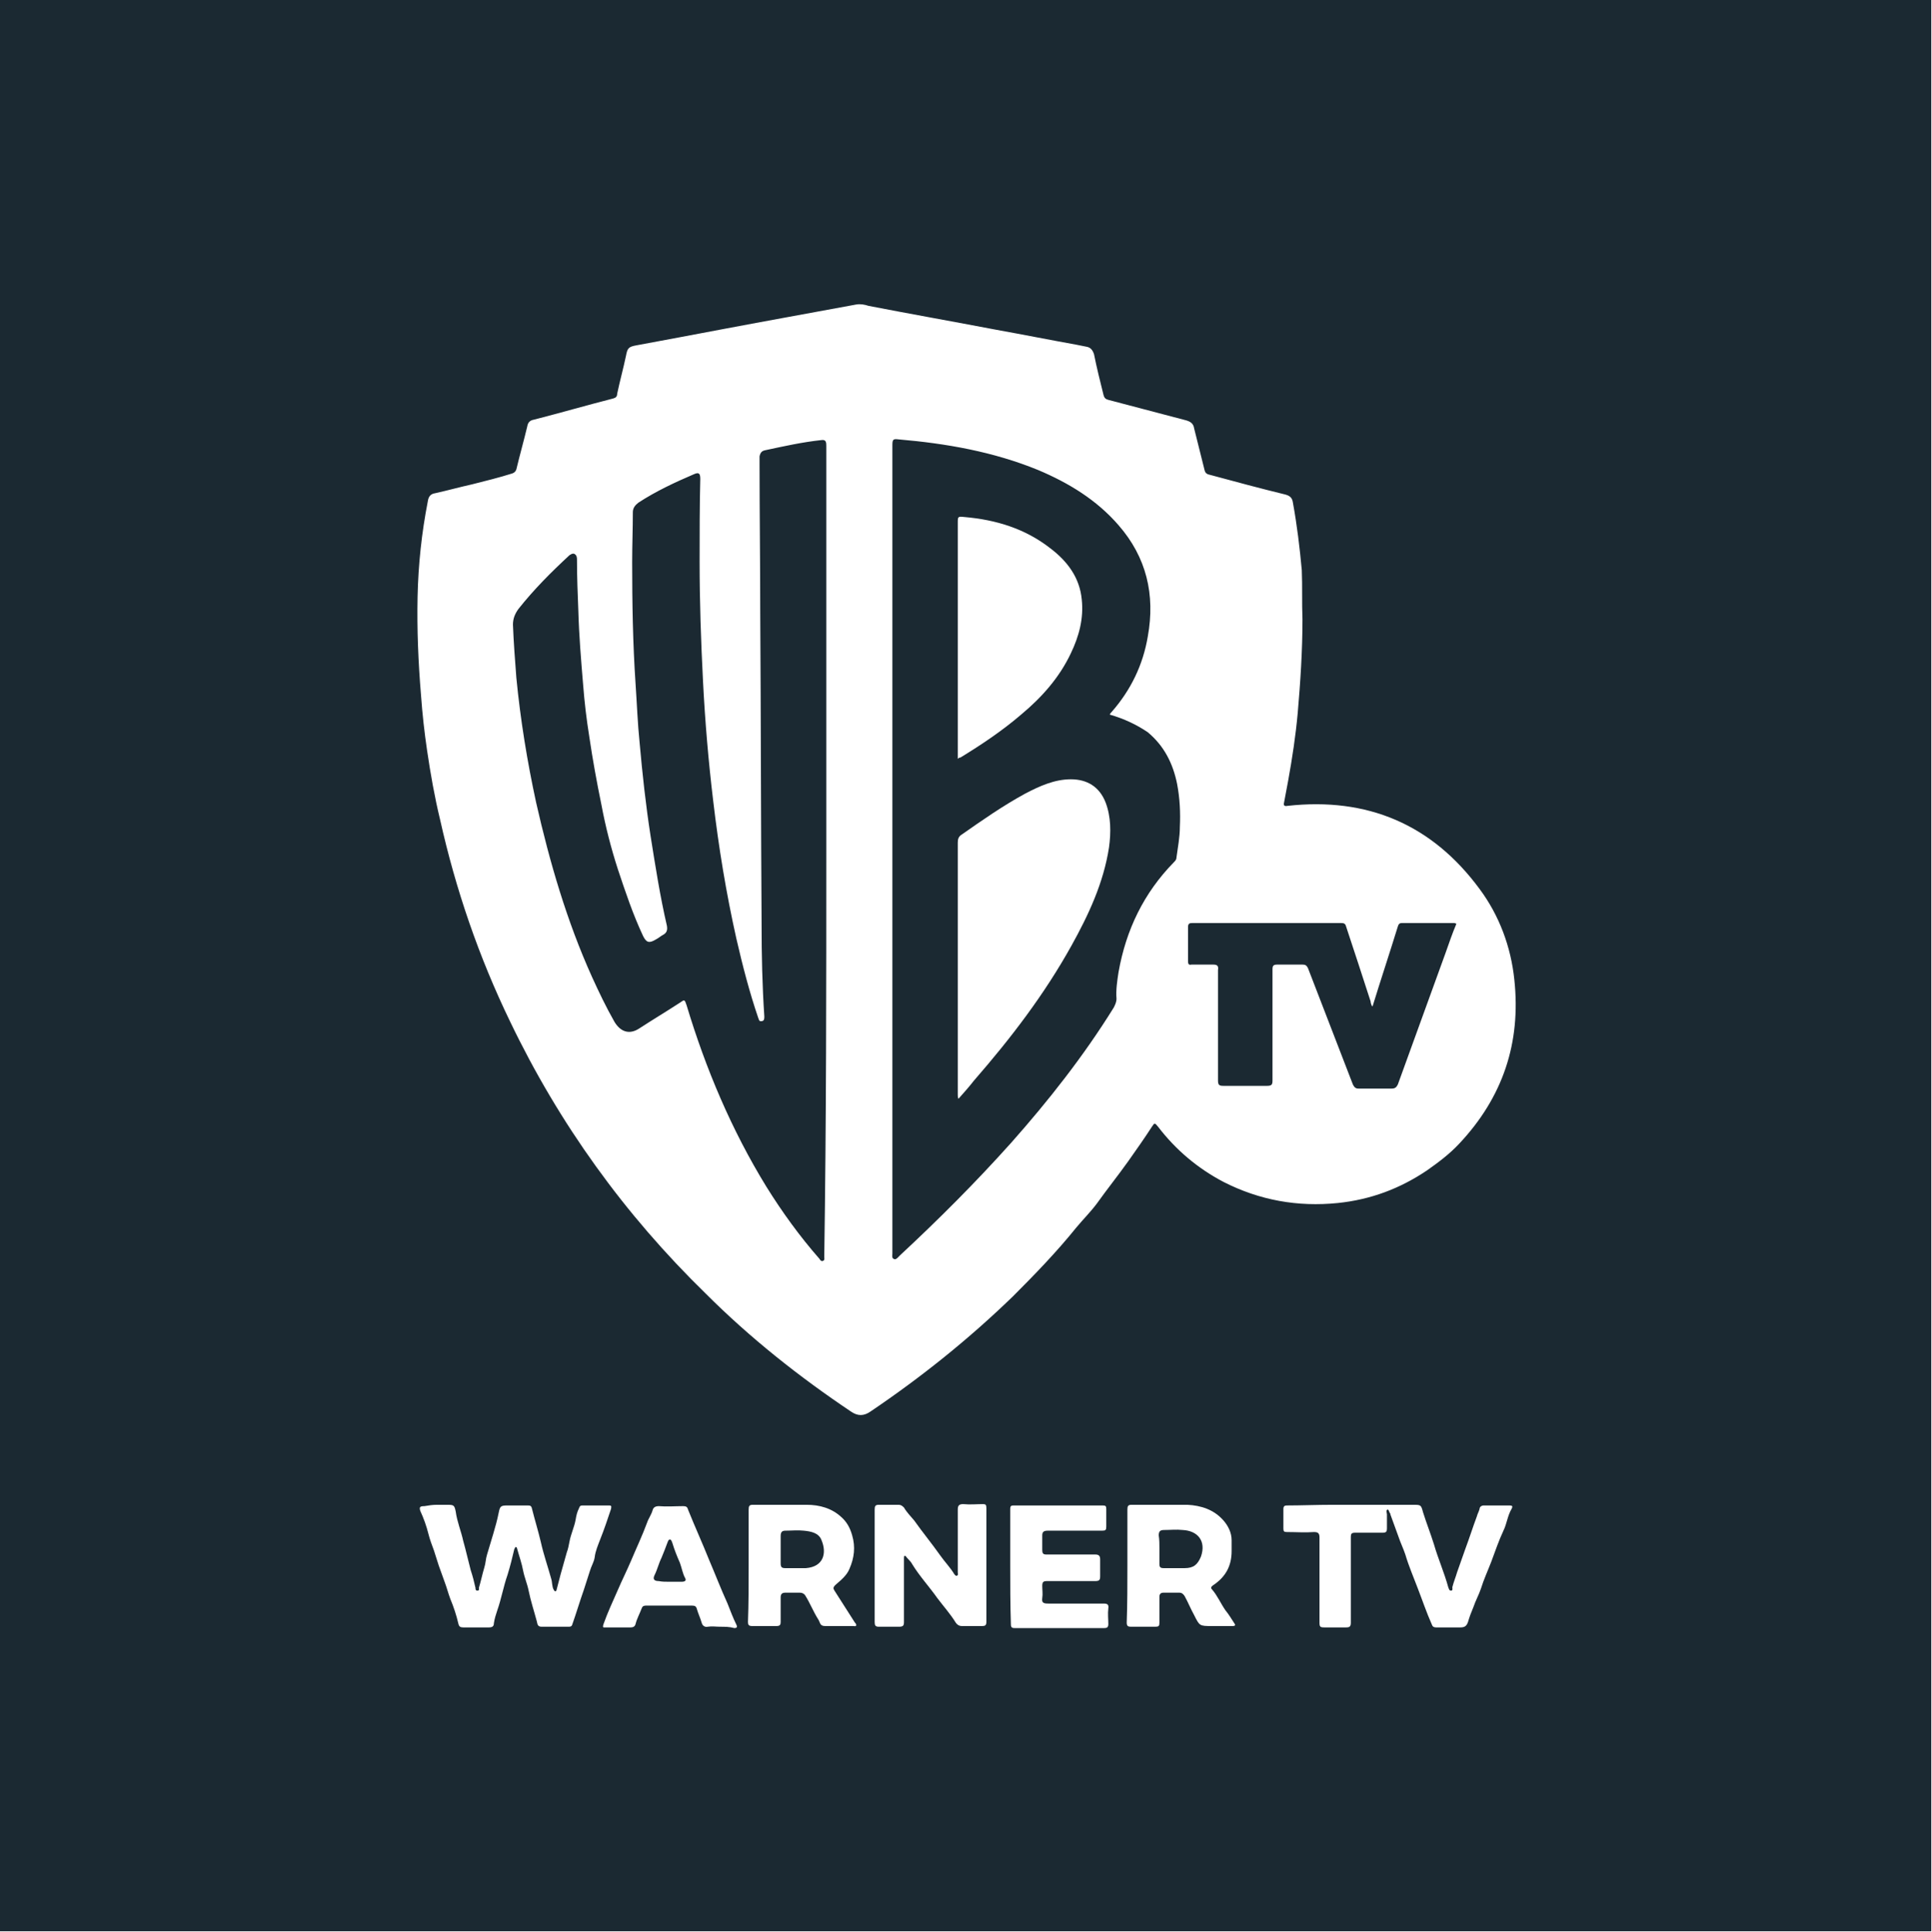
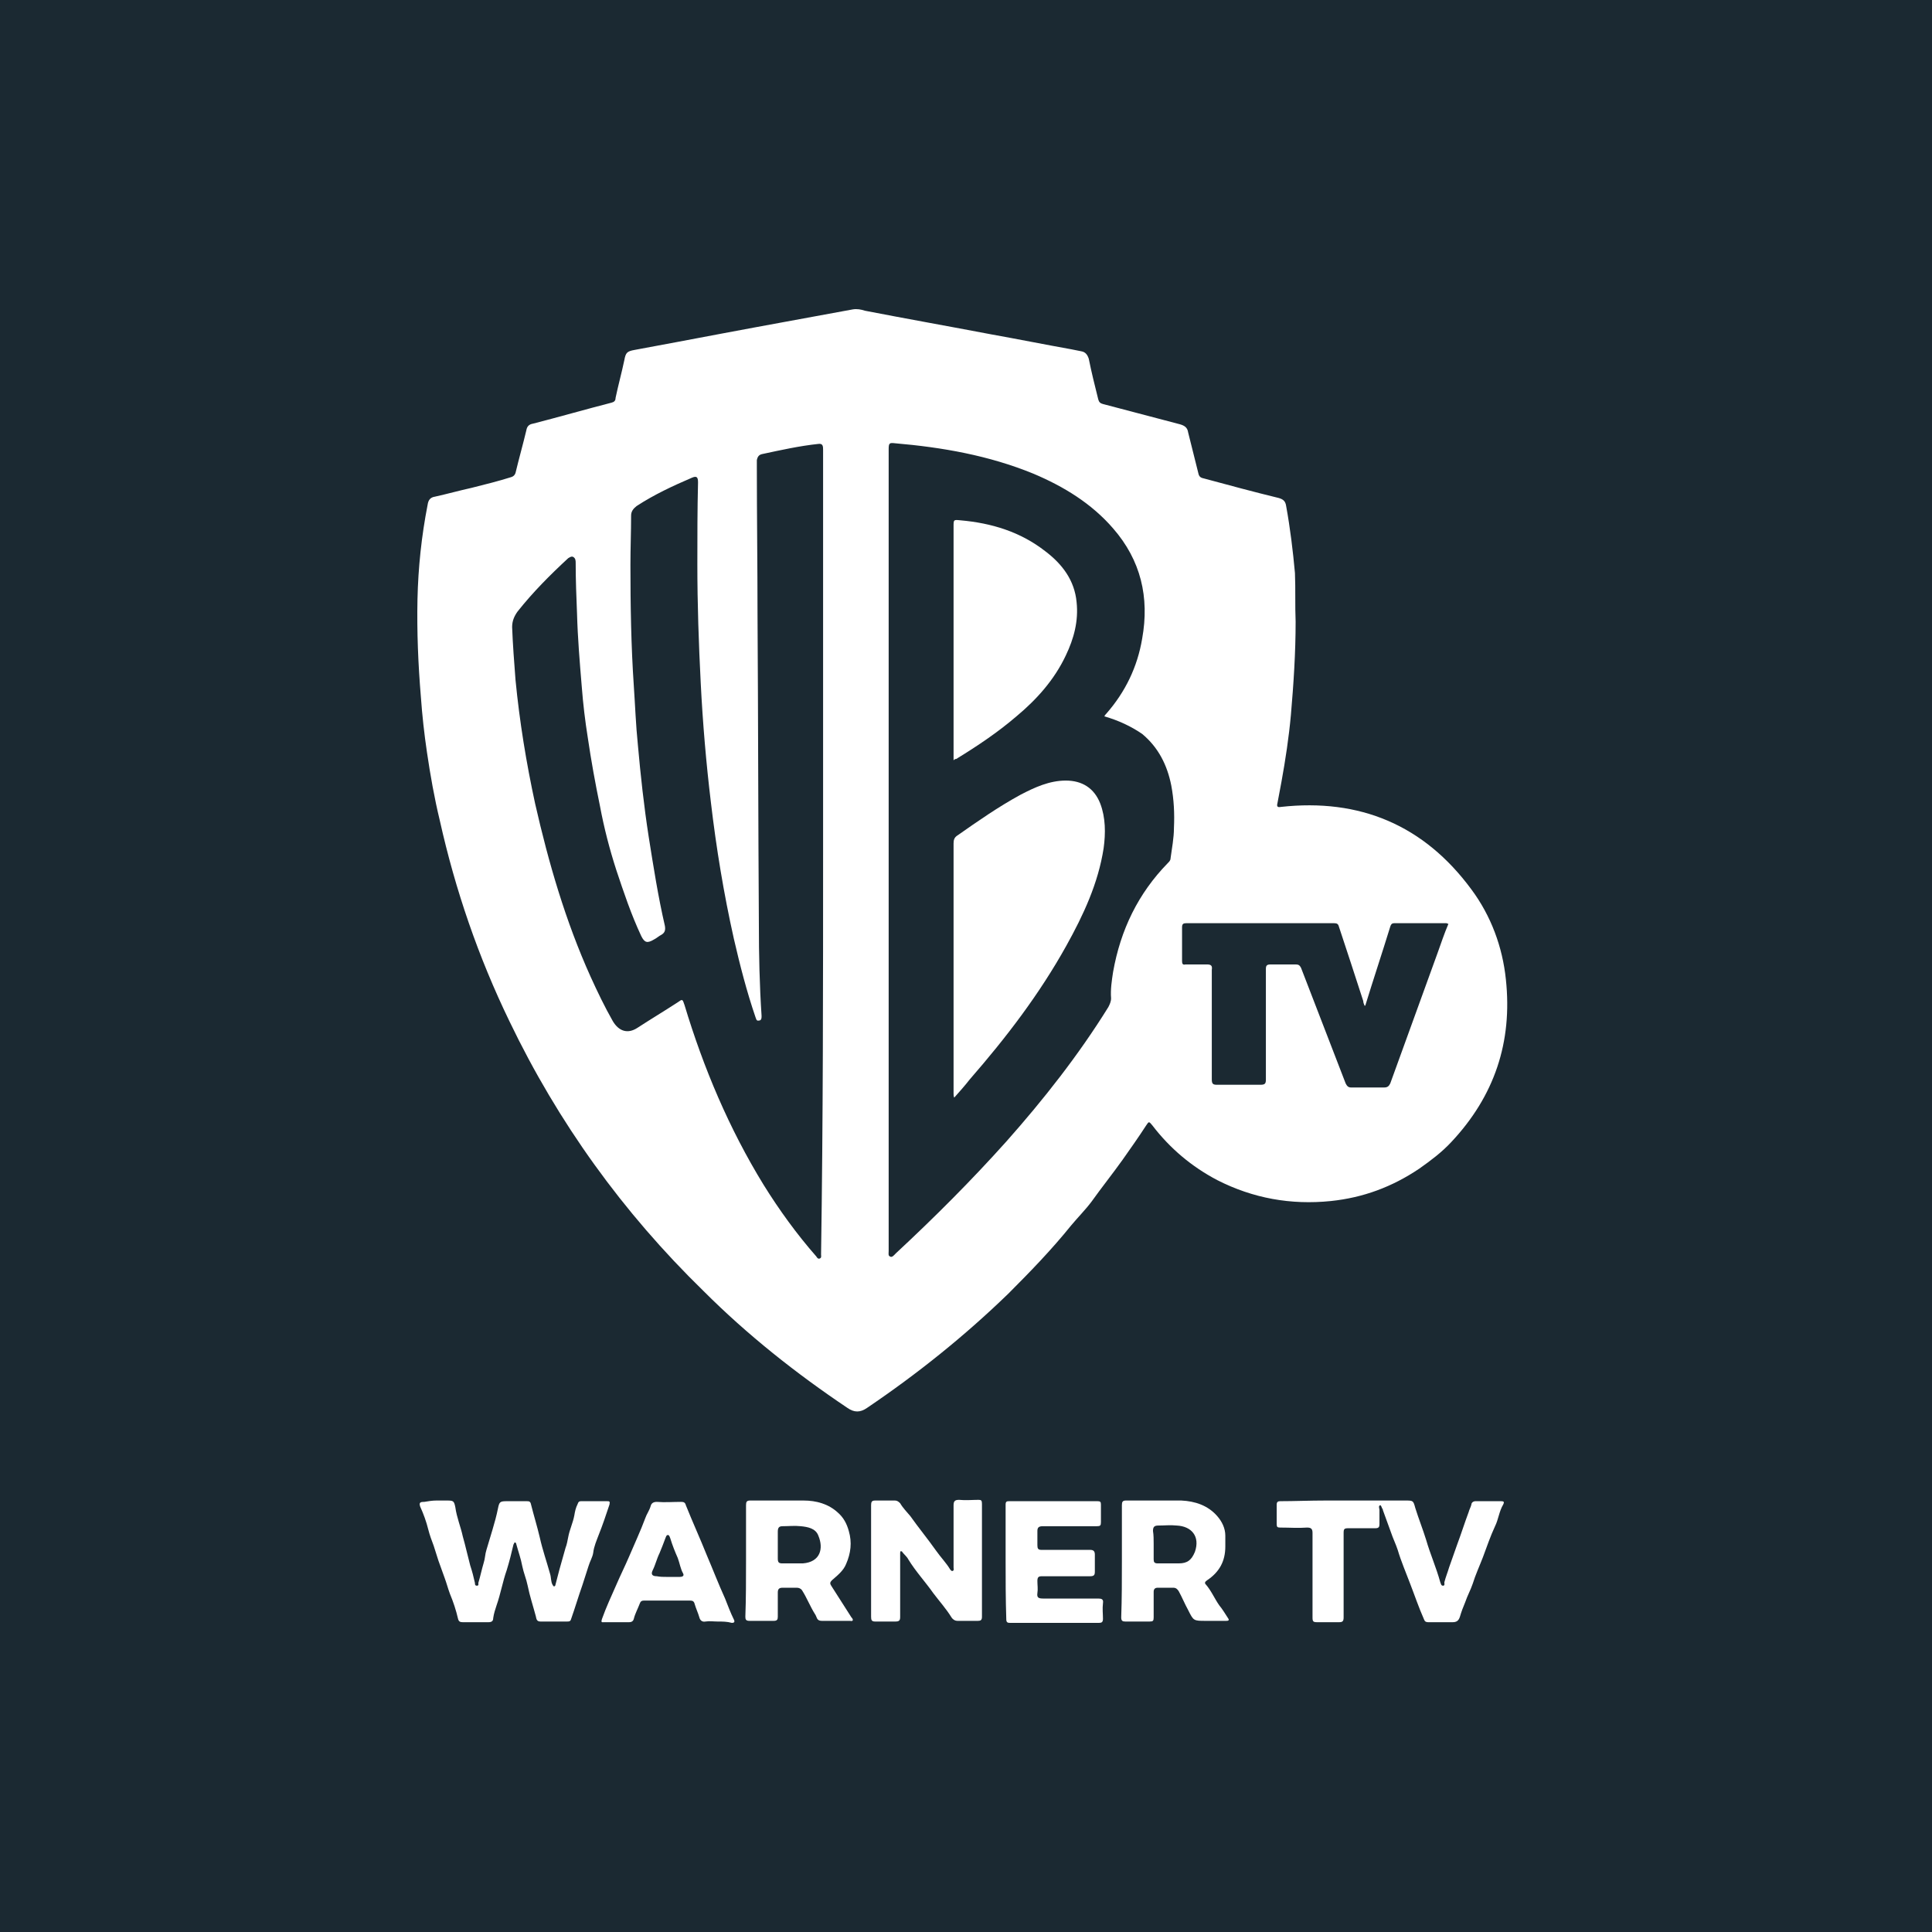
- <svg xmlns="http://www.w3.org/2000/svg" version="1.1" id="Vrstva_1" x="0px" y="0px" viewBox="0 0 283.5 283.5" style="enable-background:new 0 0 283.5 283.5;" xml:space="preserve">
-   <style type="text/css">
- 	.st0{fill:#1B2932;}
- 	.st1{fill:#FFFFFF;}
- </style>
-   <rect y="0" class="st0" width="283.5" height="283.5" />
-   <g id="_x33_rRZjb.tif">
-     <g>
- 	</g>
-   </g>
-   <g id="KhFXpY.tif">
-     <g>
-       <path class="st1" d="M191.2,90.9c0,4.6-0.3,9.2-0.7,13.8c-0.3,3.3-0.8,6.6-1.4,9.9c-0.2,1.1-0.4,2.1-0.6,3.2    c-0.1,0.4,0,0.6,0.5,0.5c11.7-1.3,21.2,2.7,28.2,12.2c2.9,3.9,4.6,8.5,5.1,13.3c1,9.3-1.7,17.3-8.1,24.1c-1.4,1.5-3,2.7-4.7,3.9    c-4,2.7-8.3,4.3-13.1,4.8c-5.9,0.6-11.5-0.4-16.8-3.1c-3.8-2-7-4.7-9.6-8.1c-0.5-0.6-0.5-0.6-0.9,0c-1.1,1.7-2.3,3.4-3.5,5.1    c-1.5,2.1-3.1,4.1-4.6,6.2c-0.9,1.2-2,2.3-3,3.5c-2.9,3.6-6.1,6.9-9.3,10.1c-6.5,6.3-13.5,11.9-20.9,16.9c-1,0.7-1.9,0.7-2.9,0    c-7.6-5.1-14.8-10.8-21.3-17.3c-11.9-11.6-21.5-24.9-28.7-39.9c-4.6-9.5-8-19.4-10.3-29.7c-0.8-3.3-1.4-6.7-1.9-10.1    c-0.4-2.7-0.7-5.4-0.9-8.2c-0.4-4.8-0.6-9.6-0.5-14.4c0.1-4.7,0.6-9.4,1.5-14c0.1-0.7,0.4-1.1,1.1-1.2c1.8-0.4,3.6-0.9,5.4-1.3    c2-0.5,4-1,5.9-1.6c0.3-0.1,0.5-0.3,0.6-0.6c0.5-2.1,1.1-4.2,1.6-6.3c0.1-0.6,0.4-0.9,1-1c3.9-1,7.7-2.1,11.6-3.1    c0.4-0.1,0.6-0.3,0.6-0.7c0.4-1.9,0.9-3.7,1.3-5.6c0.2-1.1,0.4-1.3,1.5-1.5c4.3-0.8,8.6-1.6,12.8-2.4c3.2-0.6,6.4-1.2,9.7-1.8    c3.3-0.6,6.5-1.2,9.8-1.8c0.6-0.1,1.2,0,1.8,0.2c6.2,1.2,12.4,2.3,18.7,3.5c3.9,0.7,7.9,1.5,11.8,2.2c0.5,0.1,1,0.2,1.5,0.3    c0.6,0.1,0.9,0.5,1.1,1.1c0.4,2,0.9,4,1.4,6c0.1,0.4,0.3,0.6,0.7,0.7c3.8,1,7.6,2,11.4,3c0.7,0.2,1.1,0.5,1.2,1.2c0.5,2,1,4,1.5,6    c0.1,0.5,0.3,0.7,0.8,0.8c3.7,1,7.4,2,11.1,2.9c0.7,0.2,1,0.5,1.1,1.2c0.6,3.3,1,6.6,1.3,9.9C191.2,86.1,191.1,88.5,191.2,90.9z     M121.3,124.9C121.3,124.9,121.3,124.9,121.3,124.9c0-11.3,0-22.7,0-34c0-8.5,0-16.9,0-25.4c0-0.5,0-1-0.7-0.9    c-2.8,0.3-5.5,0.9-8.3,1.5c-0.5,0.1-0.7,0.4-0.8,0.9c0,0.3,0,0.7,0,1c0,7.3,0.1,14.6,0.1,21.8c0.1,15.3,0.1,30.6,0.2,45.9    c0,4.5,0.1,9,0.4,13.5c0,0.3,0,0.7-0.4,0.7c-0.4,0.1-0.4-0.3-0.5-0.5c-1.3-3.8-2.3-7.7-3.2-11.6c-1.5-6.7-2.6-13.4-3.4-20.2    c-0.7-5.8-1.2-11.7-1.5-17.6c-0.3-5.9-0.5-11.7-0.5-17.6c0-4,0-8.1,0.1-12.1c0-0.8-0.2-1-0.9-0.7c-2.8,1.2-5.6,2.5-8.2,4.2    c-0.5,0.4-0.8,0.8-0.8,1.4c0,2.4-0.1,4.8-0.1,7.3c0,6,0.1,12,0.5,17.9c0.2,2.9,0.3,5.8,0.6,8.7c0.4,4.5,0.9,9.1,1.6,13.6    c0.7,4.4,1.4,8.9,2.4,13.2c0.1,0.6,0,1-0.5,1.3c-0.4,0.2-0.7,0.5-1.1,0.7c-1,0.6-1.4,0.5-1.9-0.5c-1.5-3.2-2.6-6.5-3.7-9.8    c-1-3.1-1.8-6.2-2.4-9.4c-0.7-3.4-1.3-6.7-1.8-10.1c-0.4-2.5-0.7-5-0.9-7.6c-0.3-3.6-0.6-7.2-0.7-10.8c-0.1-2.5-0.2-5-0.2-7.5    c0-0.3,0-0.7-0.4-0.9c-0.3-0.1-0.5,0.1-0.7,0.2c-2.7,2.5-5.2,5-7.5,7.9c-0.5,0.7-0.8,1.4-0.8,2.3c0.1,2.6,0.3,5.2,0.5,7.8    c0.6,6.2,1.6,12.3,2.9,18.3c2,8.8,4.5,17.4,8.2,25.6c1,2.2,2.1,4.5,3.3,6.6c0.9,1.5,2.2,1.9,3.6,1c2-1.3,4-2.5,6-3.8    c0.7-0.5,0.7-0.5,1,0.4c2.8,9.3,6.6,18.3,11.7,26.6c2.3,3.7,4.9,7.3,7.8,10.6c0.1,0.2,0.3,0.4,0.5,0.3c0.3-0.1,0.2-0.4,0.2-0.6    C121.3,164.6,121.3,144.7,121.3,124.9z M162.9,104.9c0.1-0.2,0.2-0.3,0.3-0.4c2.8-3.2,4.6-6.9,5.3-11.1c1.1-6.1-0.2-11.6-4.3-16.3    c-3.2-3.7-7.3-6.2-11.8-8.1c-6.6-2.7-13.5-3.9-20.5-4.5c-0.8-0.1-0.9,0-0.9,0.9c0,39.5,0,79,0,118.6c0,0.3-0.1,0.7,0.2,0.8    c0.3,0.2,0.6-0.2,0.8-0.4c0,0,0.1-0.1,0.1-0.1c5.7-5.3,11.1-10.7,16.3-16.5c5.5-6.2,10.7-12.8,15.1-19.9c0.2-0.4,0.4-0.8,0.4-1.3    c-0.1-1.3,0.1-2.6,0.3-3.9c1.1-6.2,3.7-11.6,8.1-16.1c0.2-0.2,0.4-0.4,0.4-0.7c0.2-1.5,0.5-3,0.5-4.5c0.1-2.1,0-4.2-0.4-6.3    c-0.6-3-1.9-5.6-4.3-7.6C166.9,106.4,165,105.5,162.9,104.9z M201.5,147.7c0,0-0.1,0-0.1,0c-0.1-0.2-0.2-0.5-0.2-0.7    c-1.2-3.7-2.4-7.4-3.6-11c-0.1-0.4-0.3-0.5-0.7-0.5c-7.3,0-14.6,0-21.9,0c-0.4,0-0.6,0.1-0.6,0.6c0,1.7,0,3.3,0,5    c0,0.4,0.1,0.6,0.5,0.5c1.1,0,2.1,0,3.2,0c0.6,0,0.8,0.2,0.7,0.8c0,5.4,0,10.8,0,16.2c0,0.7,0.2,0.8,0.8,0.8c2.1,0,4.2,0,6.4,0    c0.7,0,0.8-0.2,0.8-0.8c0-5.4,0-10.9,0-16.3c0-0.5,0.1-0.7,0.7-0.7c1.2,0,2.5,0,3.7,0c0.4,0,0.6,0.1,0.8,0.5    c2.2,5.7,4.4,11.4,6.6,17.1c0.2,0.4,0.4,0.6,0.8,0.6c1.6,0,3.3,0,4.9,0c0.5,0,0.7-0.2,0.9-0.6c2.3-6.4,4.7-12.9,7-19.3    c0.5-1.4,1-2.9,1.6-4.3c-0.1,0-0.2-0.1-0.3-0.1c-2.6,0-5.1,0-7.7,0c-0.4,0-0.5,0.2-0.6,0.5C204,139.9,202.7,143.8,201.5,147.7z" />
-       <path class="st1" d="M195.7,220.9c2.3,0,4.6,0,6.9,0c1.6,0,3.2,0,4.8,0c1.2,0,1.2,0,1.5,1.1c0.5,1.6,1.1,3.1,1.6,4.7    c0.6,2.1,1.5,4.1,2.1,6.3c0.1,0.2,0.1,0.5,0.4,0.5c0.3,0,0.2-0.3,0.2-0.5c0.2-0.8,0.5-1.5,0.7-2.2c0.4-1.1,0.8-2.3,1.2-3.4    c0.6-1.6,1.1-3.2,1.7-4.8c0.1-0.4,0.3-0.7,0.4-1.1c0-0.3,0.3-0.5,0.6-0.5c1.3,0,2.6,0,3.8,0c0.4,0,0.5,0.1,0.3,0.5    c-0.6,1-0.7,2.2-1.2,3.2c-0.7,1.5-1.2,3-1.8,4.6c-0.5,1.3-1.1,2.6-1.5,3.9c-0.3,0.9-0.8,1.8-1.1,2.7c-0.3,0.7-0.6,1.5-0.8,2.2    c-0.2,0.6-0.5,0.8-1.1,0.8c-1.2,0-2.4,0-3.6,0c-0.3,0-0.5-0.1-0.6-0.4c-0.8-1.8-1.4-3.6-2.1-5.4c-0.6-1.6-1.3-3.2-1.8-4.9    c-0.3-0.9-0.7-1.7-1-2.6c-0.4-1.1-0.8-2.2-1.2-3.3c0,0,0-0.1,0-0.1c-0.2-0.2-0.2-0.6-0.4-0.6c-0.3,0.1-0.1,0.5-0.1,0.7    c0,0.7,0,1.4,0,2.1c0,0.4-0.1,0.6-0.6,0.6c-1.3,0-2.7,0-4,0c-0.6,0-0.7,0.1-0.7,0.7c0,4.2,0,8.3,0,12.5c0,0.6-0.2,0.7-0.7,0.7    c-1.1,0-2.1,0-3.2,0c-0.6,0-0.7-0.1-0.7-0.7c0-4.2,0-8.3,0-12.5c0-0.6-0.2-0.8-0.8-0.8c-1.3,0.1-2.6,0-4,0c-0.4,0-0.5-0.1-0.5-0.5    c0-1,0-2,0-2.9c0-0.4,0.2-0.5,0.5-0.5C191,221,193.3,220.9,195.7,220.9z" />
-       <path class="st1" d="M64.1,220.9c0.5,0,0.9,0,1.4,0c1.1,0,1.2,0,1.4,1c0.2,1.5,0.8,2.9,1.1,4.3c0.4,1.4,0.7,2.8,1.1,4.3    c0.3,0.9,0.5,1.7,0.7,2.6c0,0.2,0,0.4,0.3,0.4c0.3,0,0.2-0.3,0.2-0.4c0.3-1,0.5-2,0.8-3c0.2-0.6,0.2-1.3,0.4-1.9    c0.3-1,0.6-2,0.9-3c0.3-1,0.6-2.1,0.8-3.1c0.2-1,0.3-1.1,1.3-1.1c1,0,2,0,2.9,0c0.4,0,0.6,0,0.7,0.5c0.4,1.6,0.9,3.2,1.3,4.9    c0.4,1.8,1,3.5,1.5,5.3c0.2,0.6,0.1,1.2,0.4,1.7c0.1,0.1,0.1,0.2,0.2,0.2c0.1,0,0.2-0.1,0.2-0.2c0.2-0.8,0.4-1.5,0.6-2.3    c0.3-1.1,0.6-2.1,0.9-3.2c0.2-0.5,0.3-1.1,0.4-1.6c0.2-1.1,0.7-2.1,0.9-3.2c0.1-0.6,0.2-1.1,0.5-1.7c0.1-0.3,0.2-0.4,0.5-0.4    c1.3,0,2.5,0,3.8,0c0.4,0,0.5,0,0.4,0.5c-0.5,1.5-1,3-1.6,4.5c-0.3,0.8-0.7,1.7-0.8,2.6c-0.1,0.7-0.5,1.3-0.7,2    c-0.3,0.9-0.6,1.9-0.9,2.8c-0.6,1.7-1.1,3.4-1.7,5.1c-0.1,0.3-0.3,0.3-0.6,0.3c-1.3,0-2.6,0-3.9,0c-0.6,0-0.6-0.4-0.7-0.8    c-0.4-1.5-0.9-3-1.2-4.5c-0.2-1-0.6-1.9-0.8-2.9c-0.2-1.1-0.6-2.2-0.9-3.3c0-0.1-0.1-0.2-0.2-0.2c-0.1,0-0.1,0.2-0.2,0.3    c-0.3,1.3-0.6,2.5-1,3.8c-0.6,1.7-0.9,3.5-1.5,5.2c-0.2,0.6-0.4,1.2-0.5,1.9c0,0.4-0.2,0.6-0.7,0.6c-1.3,0-2.6,0-3.8,0    c-0.4,0-0.6-0.1-0.7-0.5c-0.3-1.3-0.7-2.5-1.2-3.7c-0.3-0.8-0.5-1.6-0.8-2.4c-0.3-0.8-0.6-1.7-0.9-2.5c-0.2-0.7-0.5-1.5-0.7-2.2    c-0.3-0.8-0.6-1.6-0.8-2.4c-0.3-1.2-0.7-2.3-1.2-3.4c-0.2-0.6,0-0.7,0.6-0.7C62.9,221,63.5,220.9,64.1,220.9z" />
-       <path class="st1" d="M128.4,229.8c0-2.7,0-5.5,0-8.2c0-0.5,0.1-0.7,0.6-0.7c1,0,2,0,2.9,0c0.3,0,0.5,0.1,0.8,0.4    c0.4,0.7,1,1.3,1.5,1.9c1.2,1.7,2.6,3.4,3.8,5.1c0.7,1,1.5,1.8,2.1,2.8c0.1,0.1,0.2,0.3,0.4,0.2c0.2-0.1,0.1-0.3,0.1-0.5    c0-3.1,0-6.2,0-9.2c0-0.6,0.2-0.8,0.8-0.8c1,0.1,2,0,2.9,0c0.4,0,0.5,0.1,0.5,0.6c0,5.6,0,11.1,0,16.7c0,0.5-0.2,0.6-0.6,0.6    c-1,0-2,0-3,0c-0.4,0-0.7-0.2-0.9-0.5c-0.8-1.3-1.8-2.4-2.7-3.6c-1.2-1.7-2.6-3.2-3.7-5c-0.2-0.4-0.6-0.7-0.9-1.1    c0-0.1-0.2-0.1-0.2-0.1c-0.1,0-0.1,0.2-0.1,0.3c0,0.5,0,0.9,0,1.4c0,2.7,0,5.3,0,8c0,0.5-0.1,0.7-0.7,0.7c-1,0-2,0-3,0    c-0.5,0-0.6-0.2-0.6-0.7C128.4,235.3,128.4,232.6,128.4,229.8z" />
-       <path class="st1" d="M165.5,229.9c0-2.8,0-5.5,0-8.3c0-0.5,0.1-0.7,0.6-0.7c2.7,0,5.5,0,8.2,0c2,0.1,3.9,0.7,5.3,2.3    c0.7,0.8,1.2,1.8,1.2,2.9c0,0.5,0,1.1,0,1.6c0,2.2-0.9,3.8-2.7,5c-0.3,0.2-0.4,0.4-0.2,0.6c0.8,0.9,1.3,2.1,2,3.1    c0.5,0.6,0.9,1.3,1.3,1.9c0.3,0.4-0.1,0.4-0.3,0.4c-1,0-2,0-3,0c-1.8,0-1.8,0-2.6-1.6c-0.5-0.9-0.9-1.9-1.4-2.8    c-0.2-0.3-0.4-0.5-0.8-0.5c-0.8,0-1.6,0-2.3,0c-0.4,0-0.6,0.2-0.6,0.6c0,1.3,0,2.5,0,3.8c0,0.5-0.1,0.6-0.6,0.6    c-1.2,0-2.4,0-3.6,0c-0.4,0-0.6-0.1-0.6-0.6C165.5,235.4,165.5,232.6,165.5,229.9z M170.2,227.3c0,0.8,0,1.5,0,2.3    c0,0.4,0.1,0.6,0.6,0.6c1,0,2.1,0,3.1,0c1.3,0,1.9-0.5,2.4-1.7c0.8-2.3-0.5-3.8-2.7-3.9c-0.9-0.1-1.8,0-2.7,0    c-0.6,0-0.8,0.2-0.8,0.8C170.2,226,170.2,226.7,170.2,227.3z" />
-       <path class="st1" d="M109.9,229.8c0-2.7,0-5.5,0-8.2c0-0.5,0.1-0.7,0.6-0.7c2.6,0,5.2,0,7.9,0c1.9,0,3.7,0.5,5.1,1.8    c0.8,0.7,1.3,1.6,1.6,2.7c0.5,1.7,0.3,3.3-0.4,4.9c-0.4,1-1.3,1.7-2.1,2.4c-0.3,0.3-0.3,0.5-0.1,0.8c1,1.6,2,3.1,3,4.7    c0.1,0.1,0.2,0.2,0.2,0.4c-0.1,0.2-0.3,0.1-0.4,0.1c-1.4,0-2.8,0-4.2,0c-0.8,0-0.7-0.6-1-1c-0.7-1.1-1.2-2.4-1.9-3.5    c-0.2-0.3-0.5-0.4-0.8-0.4c-0.7,0-1.4,0-2.1,0c-0.5,0-0.7,0.2-0.7,0.7c0,1.2,0,2.4,0,3.6c0,0.4-0.1,0.6-0.6,0.6    c-1.2,0-2.4,0-3.6,0c-0.5,0-0.6-0.2-0.6-0.6C109.9,235.4,109.9,232.6,109.9,229.8C109.9,229.8,109.9,229.8,109.9,229.8z     M114.6,227.4C114.6,227.4,114.6,227.4,114.6,227.4c0,0.7,0,1.4,0,2.1c0,0.6,0.2,0.7,0.7,0.7c1,0,2,0,3,0c2.6-0.2,3.1-2.2,2.3-4.1    c-0.4-1.1-1.6-1.3-2.6-1.4c-0.9-0.1-1.8,0-2.7,0c-0.5,0-0.7,0.2-0.7,0.8C114.6,226,114.6,226.7,114.6,227.4z" />
-       <path class="st1" d="M148.3,229.8c0-2.8,0-5.6,0-8.3c0-0.5,0.2-0.5,0.6-0.5c4.3,0,8.7,0,13,0c0.4,0,0.5,0.1,0.5,0.5    c0,0.9,0,1.7,0,2.6c0,0.5-0.1,0.6-0.6,0.6c-2.7,0-5.3,0-8,0c-0.6,0-0.8,0.2-0.8,0.7c0,0.7,0,1.4,0,2.1c0,0.5,0.1,0.7,0.6,0.7    c2.4,0,4.8,0,7.2,0c0.5,0,0.7,0.2,0.7,0.7c0,0.8,0,1.6,0,2.5c0,0.5-0.1,0.7-0.7,0.7c-2.4,0-4.7,0-7.1,0c-0.5,0-0.7,0.1-0.7,0.7    c0,0.6,0.1,1.2,0,1.8c-0.1,0.7,0.2,0.8,0.9,0.8c2.7,0,5.4,0,8.1,0c0.5,0,0.8,0.1,0.7,0.7c-0.1,0.8,0,1.6,0,2.3    c0,0.5-0.2,0.6-0.6,0.6c-4.4,0-8.8,0-13.1,0c-0.3,0-0.6,0-0.6-0.5C148.3,235.4,148.3,232.6,148.3,229.8    C148.3,229.8,148.3,229.8,148.3,229.8z" />
-       <path class="st1" d="M105.7,238.8c-0.6,0-1.2-0.1-1.8,0c-0.5,0.1-0.8-0.2-0.9-0.6c-0.2-0.7-0.5-1.3-0.7-2    c-0.1-0.4-0.3-0.5-0.7-0.5c-2.3,0-4.5,0-6.8,0c-0.3,0-0.5,0.1-0.6,0.4c-0.3,0.8-0.7,1.5-0.9,2.3c-0.1,0.4-0.4,0.5-0.7,0.5    c-1.2,0-2.5,0-3.7,0c-0.3,0-0.5,0.1-0.3-0.5c0.6-1.7,1.4-3.4,2.1-5c0.6-1.4,1.3-2.8,1.9-4.2c0.8-1.9,1.7-3.8,2.4-5.7    c0.2-0.6,0.6-1.1,0.8-1.8c0.1-0.4,0.4-0.6,0.9-0.6c1.2,0.1,2.4,0,3.6,0c0.4,0,0.6,0.1,0.7,0.5c1,2.5,2.1,4.9,3.1,7.4    c0.9,2.1,1.7,4.2,2.7,6.4c0.4,1,0.8,2.1,1.3,3.1c0.2,0.4,0,0.5-0.3,0.5C107.1,238.8,106.4,238.8,105.7,238.8    C105.7,238.8,105.7,238.8,105.7,238.8z M98.2,232.2C98.2,232.2,98.2,232.1,98.2,232.2c0.6,0,1.3,0,1.9,0c0.3,0,0.7-0.1,0.5-0.5    c-0.4-0.7-0.5-1.5-0.8-2.3c-0.4-0.9-0.8-1.9-1.1-2.9c-0.1-0.2-0.1-0.4-0.3-0.5c-0.3,0-0.3,0.2-0.4,0.4c-0.3,0.8-0.6,1.6-0.9,2.3    c-0.4,0.8-0.6,1.7-1,2.5c-0.3,0.6-0.1,0.9,0.6,0.9C97.2,232.2,97.7,232.2,98.2,232.2z" />
-       <path class="st1" d="M140.7,161.3c-0.1-0.2-0.1-0.4-0.1-0.6c0-12.3,0-24.7,0-37c0-0.5,0.1-0.9,0.6-1.2c3-2.1,6-4.2,9.3-6    c2.1-1.1,4.3-2.1,6.7-2.1c2.4,0,4.2,1.1,5.1,3.4c0.8,2.1,0.8,4.4,0.5,6.6c-0.8,5.2-3,9.9-5.5,14.4c-4,7.2-8.9,13.6-14.3,19.8    C142.3,159.5,141.5,160.4,140.7,161.3C140.7,161.3,140.7,161.3,140.7,161.3z" />
-       <path class="st1" d="M140.6,111.4c0-0.4,0-0.7,0-1c0-11.2,0-22.4,0-33.6c0-1,0-1,1-0.9c4.6,0.4,8.9,1.7,12.6,4.6    c2.5,1.9,4.3,4.3,4.6,7.5c0.3,2.8-0.4,5.4-1.6,7.9c-1.7,3.6-4.3,6.5-7.3,9c-2.8,2.4-5.8,4.4-8.9,6.3    C140.9,111.2,140.8,111.2,140.6,111.4z" />
-     </g>
-   </g>
+ <svg xmlns="http://www.w3.org/2000/svg" width="250" height="250" viewBox="0 0 250 250" fill="none">
+   <rect width="250" height="250" fill="#1B2932" />
+   <path d="M167.653 80.448C167.653 84.472 167.391 88.496 167.041 92.52C166.779 95.407 166.341 98.293 165.817 101.18C165.642 102.142 165.467 103.017 165.292 103.979C165.204 104.329 165.292 104.504 165.729 104.417C175.964 103.279 184.274 106.778 190.397 115.089C192.934 118.5 194.421 122.524 194.859 126.723C195.733 134.858 193.371 141.856 187.773 147.805C186.548 149.117 185.149 150.166 183.662 151.216C180.163 153.578 176.401 154.978 172.202 155.415C167.041 155.94 162.143 155.065 157.506 152.703C154.182 150.954 151.383 148.592 149.109 145.618C148.671 145.093 148.671 145.093 148.321 145.618C147.359 147.105 146.309 148.592 145.26 150.079C143.948 151.916 142.548 153.666 141.236 155.503C140.448 156.552 139.486 157.514 138.611 158.564C136.075 161.713 133.275 164.6 130.476 167.399C124.79 172.91 118.667 177.809 112.194 182.183C111.319 182.795 110.532 182.795 109.657 182.183C103.009 177.721 96.71 172.735 91.025 167.049C80.615 156.902 72.217 145.268 65.919 132.146C61.895 123.836 58.921 115.176 56.909 106.166C56.209 103.279 55.684 100.305 55.247 97.331C54.897 94.969 54.635 92.607 54.46 90.158C54.11 85.959 53.935 81.76 54.022 77.561C54.11 73.45 54.547 69.339 55.334 65.315C55.422 64.703 55.684 64.353 56.297 64.265C57.871 63.915 59.446 63.478 61.02 63.128C62.77 62.691 64.519 62.253 66.181 61.728C66.444 61.641 66.619 61.466 66.706 61.203C67.144 59.367 67.668 57.529 68.106 55.693C68.193 55.168 68.456 54.905 68.981 54.818C72.392 53.943 75.716 52.981 79.128 52.106C79.478 52.019 79.653 51.844 79.653 51.494C80.003 49.832 80.44 48.257 80.79 46.595C80.965 45.633 81.14 45.458 82.102 45.283C85.864 44.583 89.625 43.883 93.299 43.183C96.098 42.659 98.897 42.134 101.784 41.609C104.671 41.084 107.47 40.559 110.357 40.034C110.882 39.947 111.406 40.034 111.931 40.209C117.355 41.259 122.778 42.221 128.289 43.271C131.701 43.883 135.2 44.583 138.611 45.195C139.049 45.283 139.486 45.37 139.924 45.458C140.448 45.545 140.711 45.895 140.886 46.42C141.236 48.17 141.673 49.919 142.111 51.669C142.198 52.019 142.373 52.194 142.723 52.281C146.047 53.156 149.371 54.031 152.695 54.905C153.307 55.08 153.657 55.343 153.745 55.955C154.182 57.705 154.62 59.454 155.057 61.203C155.144 61.641 155.319 61.816 155.757 61.903C158.993 62.778 162.23 63.653 165.467 64.44C166.079 64.615 166.341 64.877 166.429 65.49C166.954 68.376 167.304 71.263 167.566 74.15C167.653 76.249 167.566 78.349 167.653 80.448ZM106.508 110.19C106.508 100.305 106.508 90.333 106.508 80.448C106.508 73.013 106.508 65.665 106.508 58.229C106.508 57.792 106.508 57.355 105.896 57.442C103.446 57.704 101.084 58.229 98.635 58.754C98.198 58.842 98.023 59.104 97.935 59.541C97.935 59.804 97.935 60.154 97.935 60.416C97.935 66.802 98.023 73.188 98.023 79.486C98.11 92.87 98.11 106.254 98.198 119.637C98.198 123.574 98.285 127.51 98.547 131.447C98.547 131.709 98.547 132.059 98.198 132.059C97.848 132.146 97.848 131.797 97.76 131.622C96.623 128.298 95.748 124.886 94.961 121.474C93.649 115.614 92.687 109.753 91.987 103.804C91.374 98.731 90.937 93.57 90.675 88.409C90.412 83.247 90.237 78.174 90.237 73.013C90.237 69.514 90.237 65.927 90.325 62.428C90.325 61.728 90.15 61.553 89.537 61.816C87.088 62.865 84.639 64.003 82.365 65.49C81.927 65.84 81.665 66.19 81.665 66.715C81.665 68.814 81.577 70.913 81.577 73.1C81.577 78.349 81.665 83.597 82.015 88.758C82.189 91.295 82.277 93.832 82.539 96.369C82.889 100.305 83.327 104.329 83.939 108.266C84.551 112.114 85.164 116.051 86.038 119.812C86.126 120.337 86.038 120.687 85.601 120.95C85.251 121.124 84.989 121.387 84.639 121.562C83.764 122.087 83.414 121.999 82.977 121.124C81.665 118.325 80.702 115.439 79.74 112.552C78.865 109.84 78.166 107.128 77.641 104.329C77.028 101.355 76.504 98.468 76.066 95.494C75.716 93.307 75.454 91.12 75.279 88.846C75.016 85.697 74.754 82.548 74.667 79.398C74.579 77.212 74.492 75.025 74.492 72.838C74.492 72.575 74.492 72.225 74.142 72.05C73.879 71.963 73.704 72.138 73.529 72.225C71.168 74.412 68.981 76.599 66.969 79.136C66.531 79.748 66.269 80.361 66.269 81.148C66.356 83.422 66.531 85.697 66.706 87.971C67.231 93.395 68.106 98.731 69.243 103.979C70.993 111.677 73.18 119.2 76.416 126.373C77.291 128.298 78.253 130.309 79.303 132.146C80.09 133.459 81.227 133.808 82.452 133.021C84.201 131.884 85.951 130.834 87.701 129.697C88.313 129.26 88.313 129.26 88.575 130.047C91.025 138.182 94.349 146.055 98.81 153.316C100.822 156.552 103.096 159.701 105.633 162.588C105.721 162.763 105.896 162.938 106.07 162.851C106.333 162.763 106.245 162.501 106.245 162.326C106.508 144.918 106.508 127.51 106.508 110.19ZM142.898 92.695C142.985 92.52 143.073 92.432 143.16 92.345C145.61 89.546 147.184 86.309 147.796 82.635C148.759 77.299 147.622 72.488 144.035 68.376C141.236 65.14 137.649 62.953 133.713 61.291C127.939 58.929 121.904 57.879 115.78 57.355C115.08 57.267 114.993 57.355 114.993 58.142C114.993 92.695 114.993 127.248 114.993 161.888C114.993 162.151 114.906 162.501 115.168 162.588C115.43 162.763 115.693 162.413 115.868 162.238L115.955 162.151C120.941 157.514 125.665 152.791 130.214 147.717C135.025 142.294 139.574 136.52 143.423 130.309C143.598 129.96 143.773 129.61 143.773 129.172C143.685 128.035 143.86 126.898 144.035 125.761C144.997 120.337 147.272 115.614 151.121 111.677C151.296 111.502 151.47 111.327 151.47 111.065C151.645 109.753 151.908 108.44 151.908 107.128C151.995 105.291 151.908 103.454 151.558 101.617C151.033 98.993 149.896 96.719 147.796 94.969C146.397 94.007 144.735 93.22 142.898 92.695ZM176.664 130.134H176.576C176.489 129.96 176.401 129.697 176.401 129.522C175.351 126.286 174.302 123.049 173.252 119.9C173.164 119.55 172.99 119.462 172.64 119.462C166.254 119.462 159.868 119.462 153.482 119.462C153.132 119.462 152.958 119.55 152.958 119.987C152.958 121.474 152.958 122.874 152.958 124.361C152.958 124.711 153.045 124.886 153.395 124.798C154.357 124.798 155.232 124.798 156.194 124.798C156.719 124.798 156.894 124.973 156.806 125.498C156.806 130.222 156.806 134.946 156.806 139.669C156.806 140.282 156.981 140.369 157.506 140.369C159.343 140.369 161.18 140.369 163.105 140.369C163.717 140.369 163.805 140.194 163.805 139.669C163.805 134.946 163.805 130.135 163.805 125.411C163.805 124.973 163.892 124.798 164.417 124.798C165.467 124.798 166.604 124.798 167.653 124.798C168.003 124.798 168.178 124.886 168.353 125.236C170.278 130.222 172.202 135.208 174.127 140.194C174.302 140.544 174.477 140.719 174.827 140.719C176.226 140.719 177.713 140.719 179.113 140.719C179.55 140.719 179.725 140.544 179.9 140.194C181.912 134.596 184.011 128.91 186.023 123.311C186.461 122.087 186.898 120.775 187.423 119.55C187.336 119.55 187.248 119.462 187.161 119.462C184.886 119.462 182.699 119.462 180.425 119.462C180.075 119.462 179.988 119.637 179.9 119.9C178.85 123.311 177.713 126.723 176.664 130.134Z" fill="white" />
+   <path d="M171.59 194.167C173.602 194.167 175.614 194.167 177.626 194.167C179.025 194.167 180.425 194.167 181.825 194.167C182.874 194.167 182.874 194.167 183.137 195.129C183.574 196.529 184.099 197.841 184.536 199.24C185.061 201.077 185.848 202.827 186.373 204.751C186.461 204.926 186.461 205.189 186.723 205.189C186.986 205.189 186.898 204.926 186.898 204.751C187.073 204.052 187.336 203.439 187.511 202.827C187.86 201.865 188.21 200.815 188.56 199.853C189.085 198.453 189.522 197.054 190.047 195.654C190.135 195.304 190.31 195.042 190.397 194.692C190.397 194.429 190.66 194.254 190.922 194.254C192.059 194.254 193.196 194.254 194.246 194.254C194.596 194.254 194.684 194.342 194.509 194.692C193.984 195.566 193.896 196.616 193.459 197.491C192.847 198.803 192.409 200.115 191.884 201.515C191.447 202.652 190.922 203.789 190.572 204.926C190.31 205.714 189.872 206.501 189.61 207.288C189.348 207.901 189.085 208.6 188.91 209.213C188.735 209.738 188.473 209.913 187.948 209.913C186.898 209.913 185.848 209.913 184.799 209.913C184.536 209.913 184.361 209.825 184.274 209.563C183.574 207.988 183.049 206.413 182.437 204.839C181.912 203.439 181.3 202.04 180.862 200.553C180.6 199.765 180.25 199.066 179.988 198.278C179.638 197.316 179.288 196.354 178.938 195.392V195.304C178.763 195.129 178.763 194.779 178.588 194.779C178.326 194.867 178.501 195.217 178.501 195.392C178.501 196.004 178.501 196.616 178.501 197.229C178.501 197.578 178.413 197.753 177.976 197.753C176.838 197.753 175.614 197.753 174.477 197.753C173.952 197.753 173.864 197.841 173.864 198.366C173.864 202.04 173.864 205.626 173.864 209.3C173.864 209.825 173.689 209.913 173.252 209.913C172.29 209.913 171.415 209.913 170.453 209.913C169.928 209.913 169.84 209.825 169.84 209.3C169.84 205.626 169.84 202.04 169.84 198.366C169.84 197.841 169.665 197.666 169.141 197.666C168.003 197.753 166.866 197.666 165.642 197.666C165.292 197.666 165.204 197.578 165.204 197.229C165.204 196.354 165.204 195.479 165.204 194.692C165.204 194.342 165.379 194.254 165.642 194.254C167.479 194.254 169.49 194.167 171.59 194.167Z" fill="white" />
+   <path d="M56.472 194.167C56.909 194.167 57.259 194.167 57.696 194.167C58.658 194.167 58.746 194.167 58.921 195.042C59.096 196.354 59.621 197.578 59.883 198.803C60.233 200.028 60.495 201.252 60.845 202.565C61.108 203.352 61.283 204.052 61.458 204.839C61.458 205.014 61.458 205.189 61.72 205.189C61.983 205.189 61.895 204.926 61.895 204.839C62.158 203.964 62.333 203.089 62.595 202.215C62.77 201.69 62.77 201.077 62.945 200.553C63.207 199.678 63.47 198.803 63.732 197.928C63.995 197.054 64.257 196.091 64.432 195.217C64.607 194.342 64.694 194.254 65.569 194.254C66.444 194.254 67.319 194.254 68.106 194.254C68.456 194.254 68.631 194.254 68.718 194.692C69.068 196.091 69.505 197.491 69.855 198.978C70.205 200.553 70.73 202.04 71.168 203.614C71.343 204.139 71.255 204.664 71.517 205.101C71.605 205.189 71.605 205.276 71.692 205.276C71.78 205.276 71.867 205.189 71.867 205.101C72.042 204.402 72.217 203.789 72.392 203.089C72.655 202.127 72.917 201.252 73.18 200.29C73.355 199.853 73.442 199.328 73.529 198.891C73.704 197.928 74.142 197.054 74.317 196.091C74.404 195.566 74.492 195.129 74.754 194.604C74.842 194.342 74.929 194.254 75.192 194.254C76.329 194.254 77.378 194.254 78.516 194.254C78.865 194.254 78.953 194.254 78.865 194.692C78.428 196.004 77.991 197.316 77.466 198.628C77.203 199.328 76.853 200.115 76.766 200.903C76.679 201.515 76.329 202.04 76.154 202.652C75.891 203.439 75.629 204.314 75.366 205.101C74.842 206.588 74.404 208.076 73.879 209.563C73.792 209.825 73.617 209.825 73.355 209.825C72.217 209.825 71.08 209.825 69.943 209.825C69.418 209.825 69.418 209.475 69.331 209.125C68.981 207.813 68.543 206.501 68.281 205.189C68.106 204.314 67.756 203.527 67.581 202.652C67.406 201.69 67.056 200.728 66.794 199.765C66.794 199.678 66.706 199.59 66.619 199.59C66.531 199.59 66.531 199.765 66.444 199.853C66.181 200.99 65.919 202.04 65.569 203.177C65.044 204.664 64.782 206.239 64.257 207.726C64.082 208.25 63.907 208.775 63.82 209.388C63.82 209.738 63.645 209.913 63.207 209.913C62.07 209.913 60.933 209.913 59.883 209.913C59.533 209.913 59.358 209.825 59.271 209.475C59.008 208.338 58.658 207.288 58.221 206.239C57.959 205.539 57.784 204.839 57.521 204.139C57.259 203.439 56.996 202.652 56.734 201.952C56.559 201.34 56.297 200.64 56.122 200.028C55.859 199.328 55.597 198.628 55.422 197.928C55.16 196.879 54.81 195.916 54.372 194.954C54.197 194.429 54.372 194.342 54.897 194.342C55.422 194.254 55.947 194.167 56.472 194.167Z" fill="white" />
+   <path d="M112.719 201.952C112.719 199.59 112.719 197.141 112.719 194.779C112.719 194.342 112.806 194.167 113.243 194.167C114.118 194.167 114.993 194.167 115.78 194.167C116.043 194.167 116.218 194.254 116.48 194.517C116.83 195.129 117.355 195.654 117.792 196.179C118.842 197.666 120.067 199.153 121.116 200.64C121.729 201.515 122.428 202.215 122.953 203.089C123.041 203.177 123.128 203.352 123.303 203.264C123.478 203.177 123.391 203.002 123.391 202.827C123.391 200.115 123.391 197.403 123.391 194.779C123.391 194.254 123.566 194.079 124.09 194.079C124.965 194.167 125.84 194.079 126.627 194.079C126.977 194.079 127.065 194.167 127.065 194.604C127.065 199.503 127.065 204.314 127.065 209.213C127.065 209.65 126.89 209.738 126.54 209.738C125.665 209.738 124.79 209.738 123.916 209.738C123.566 209.738 123.303 209.563 123.128 209.3C122.428 208.163 121.554 207.201 120.766 206.151C119.717 204.664 118.492 203.352 117.53 201.777C117.355 201.427 117.005 201.165 116.743 200.815C116.743 200.728 116.568 200.728 116.568 200.728C116.48 200.728 116.48 200.903 116.48 200.99C116.48 201.427 116.48 201.777 116.48 202.215C116.48 204.577 116.48 206.851 116.48 209.213C116.48 209.65 116.393 209.825 115.868 209.825C114.993 209.825 114.118 209.825 113.243 209.825C112.806 209.825 112.719 209.65 112.719 209.213C112.719 206.763 112.719 204.402 112.719 201.952Z" fill="white" />
+   <path d="M145.172 202.04C145.172 199.59 145.172 197.229 145.172 194.779C145.172 194.342 145.26 194.167 145.697 194.167C148.059 194.167 150.508 194.167 152.87 194.167C154.62 194.254 156.282 194.779 157.506 196.179C158.119 196.879 158.556 197.753 158.556 198.716C158.556 199.153 158.556 199.678 158.556 200.115C158.556 202.04 157.769 203.439 156.194 204.489C155.932 204.664 155.844 204.839 156.019 205.014C156.719 205.801 157.156 206.851 157.769 207.726C158.206 208.25 158.556 208.863 158.906 209.388C159.168 209.738 158.818 209.738 158.643 209.738C157.769 209.738 156.894 209.738 156.019 209.738C154.445 209.738 154.445 209.738 153.745 208.338C153.307 207.551 152.958 206.676 152.52 205.889C152.345 205.626 152.17 205.451 151.82 205.451C151.121 205.451 150.421 205.451 149.808 205.451C149.459 205.451 149.284 205.626 149.284 205.976C149.284 207.113 149.284 208.163 149.284 209.3C149.284 209.738 149.196 209.825 148.759 209.825C147.709 209.825 146.659 209.825 145.61 209.825C145.26 209.825 145.085 209.738 145.085 209.3C145.172 206.851 145.172 204.402 145.172 202.04ZM149.284 199.765C149.284 200.465 149.284 201.077 149.284 201.777C149.284 202.127 149.371 202.302 149.808 202.302C150.683 202.302 151.645 202.302 152.52 202.302C153.657 202.302 154.182 201.865 154.62 200.815C155.319 198.803 154.182 197.491 152.258 197.403C151.47 197.316 150.683 197.403 149.896 197.403C149.371 197.403 149.196 197.578 149.196 198.103C149.284 198.628 149.284 199.24 149.284 199.765Z" fill="white" />
+   <path d="M96.536 201.952C96.536 199.59 96.536 197.141 96.536 194.779C96.536 194.342 96.623 194.167 97.06 194.167C99.335 194.167 101.609 194.167 103.971 194.167C105.633 194.167 107.208 194.604 108.432 195.741C109.132 196.354 109.569 197.141 109.832 198.103C110.269 199.59 110.094 200.99 109.482 202.39C109.132 203.264 108.345 203.877 107.645 204.489C107.383 204.751 107.383 204.926 107.558 205.189C108.432 206.588 109.307 207.901 110.182 209.3C110.269 209.388 110.357 209.475 110.357 209.65C110.269 209.825 110.094 209.738 110.007 209.738C108.782 209.738 107.558 209.738 106.333 209.738C105.633 209.738 105.721 209.213 105.458 208.863C104.846 207.901 104.408 206.763 103.796 205.801C103.621 205.539 103.359 205.451 103.096 205.451C102.484 205.451 101.872 205.451 101.259 205.451C100.822 205.451 100.647 205.626 100.647 206.064C100.647 207.113 100.647 208.163 100.647 209.213C100.647 209.563 100.559 209.738 100.122 209.738C99.072 209.738 98.023 209.738 96.973 209.738C96.536 209.738 96.448 209.563 96.448 209.213C96.536 206.851 96.536 204.402 96.536 201.952ZM100.647 199.853C100.647 200.465 100.647 201.077 100.647 201.69C100.647 202.215 100.822 202.302 101.259 202.302C102.134 202.302 103.009 202.302 103.884 202.302C106.158 202.127 106.595 200.378 105.895 198.716C105.546 197.753 104.496 197.578 103.621 197.491C102.834 197.403 102.047 197.491 101.259 197.491C100.822 197.491 100.647 197.666 100.647 198.191C100.647 198.628 100.647 199.24 100.647 199.853Z" fill="white" />
+   <path d="M130.126 201.952C130.126 199.503 130.126 197.054 130.126 194.692C130.126 194.254 130.301 194.254 130.651 194.254C134.413 194.254 138.262 194.254 142.023 194.254C142.373 194.254 142.46 194.342 142.46 194.692C142.46 195.479 142.46 196.179 142.46 196.966C142.46 197.403 142.373 197.491 141.936 197.491C139.574 197.491 137.299 197.491 134.938 197.491C134.413 197.491 134.238 197.666 134.238 198.103C134.238 198.716 134.238 199.328 134.238 199.94C134.238 200.378 134.325 200.553 134.763 200.553C136.862 200.553 138.961 200.553 141.061 200.553C141.498 200.553 141.673 200.728 141.673 201.165C141.673 201.865 141.673 202.565 141.673 203.352C141.673 203.789 141.586 203.964 141.061 203.964C138.961 203.964 136.949 203.964 134.85 203.964C134.413 203.964 134.238 204.052 134.238 204.576C134.238 205.101 134.325 205.626 134.238 206.151C134.15 206.763 134.413 206.851 135.025 206.851C137.387 206.851 139.749 206.851 142.111 206.851C142.548 206.851 142.81 206.938 142.723 207.463C142.635 208.163 142.723 208.863 142.723 209.475C142.723 209.913 142.548 210 142.198 210C138.349 210 134.5 210 130.739 210C130.476 210 130.214 210 130.214 209.563C130.126 206.851 130.126 204.402 130.126 201.952Z" fill="white" />
+   <path d="M92.862 209.825C92.337 209.825 91.812 209.738 91.287 209.825C90.85 209.913 90.587 209.65 90.5 209.3C90.325 208.688 90.062 208.163 89.887 207.551C89.8 207.201 89.625 207.113 89.275 207.113C87.263 207.113 85.339 207.113 83.327 207.113C83.064 207.113 82.889 207.201 82.802 207.463C82.539 208.163 82.189 208.775 82.015 209.475C81.927 209.825 81.665 209.913 81.402 209.913C80.353 209.913 79.215 209.913 78.166 209.913C77.903 209.913 77.728 210 77.903 209.475C78.428 207.988 79.128 206.501 79.74 205.101C80.265 203.877 80.877 202.652 81.402 201.427C82.102 199.765 82.889 198.103 83.502 196.441C83.677 195.916 84.026 195.479 84.201 194.867C84.289 194.517 84.551 194.342 84.989 194.342C86.038 194.429 87.088 194.342 88.138 194.342C88.488 194.342 88.663 194.429 88.75 194.779C89.625 196.966 90.587 199.066 91.462 201.252C92.249 203.089 92.949 204.926 93.824 206.851C94.174 207.726 94.524 208.688 94.961 209.563C95.136 209.913 94.961 210 94.699 210C94.086 209.825 93.474 209.825 92.862 209.825ZM86.301 204.052C86.826 204.052 87.438 204.052 87.963 204.052C88.225 204.052 88.575 203.964 88.4 203.614C88.05 203.002 87.963 202.302 87.701 201.602C87.351 200.815 87.001 199.94 86.738 199.066C86.651 198.891 86.651 198.716 86.476 198.628C86.213 198.628 86.213 198.803 86.126 198.978C85.864 199.678 85.601 200.378 85.339 200.99C84.989 201.69 84.814 202.477 84.464 203.177C84.201 203.702 84.376 203.964 84.989 203.964C85.426 204.052 85.864 204.052 86.301 204.052Z" fill="white" />
+   <path d="M123.478 142.031C123.391 141.856 123.391 141.681 123.391 141.506C123.391 130.747 123.391 119.9 123.391 109.14C123.391 108.703 123.478 108.353 123.916 108.091C126.54 106.254 129.164 104.417 132.051 102.842C133.888 101.88 135.812 101.005 137.912 101.005C140.011 101.005 141.586 101.967 142.373 103.979C143.073 105.816 143.073 107.828 142.81 109.753C142.111 114.301 140.186 118.413 137.999 122.349C134.5 128.647 130.214 134.246 125.49 139.669C124.878 140.457 124.178 141.244 123.478 142.031Z" fill="white" />
+   <path d="M123.391 98.381C123.391 98.031 123.391 97.768 123.391 97.506C123.391 87.709 123.391 77.911 123.391 68.114C123.391 67.239 123.391 67.239 124.265 67.327C128.289 67.677 132.051 68.814 135.287 71.351C137.474 73.013 139.049 75.112 139.311 77.911C139.574 80.361 138.961 82.635 137.912 84.822C136.425 87.971 134.15 90.508 131.526 92.695C129.077 94.794 126.452 96.544 123.741 98.206C123.653 98.206 123.566 98.206 123.391 98.381Z" fill="white" />
</svg>
